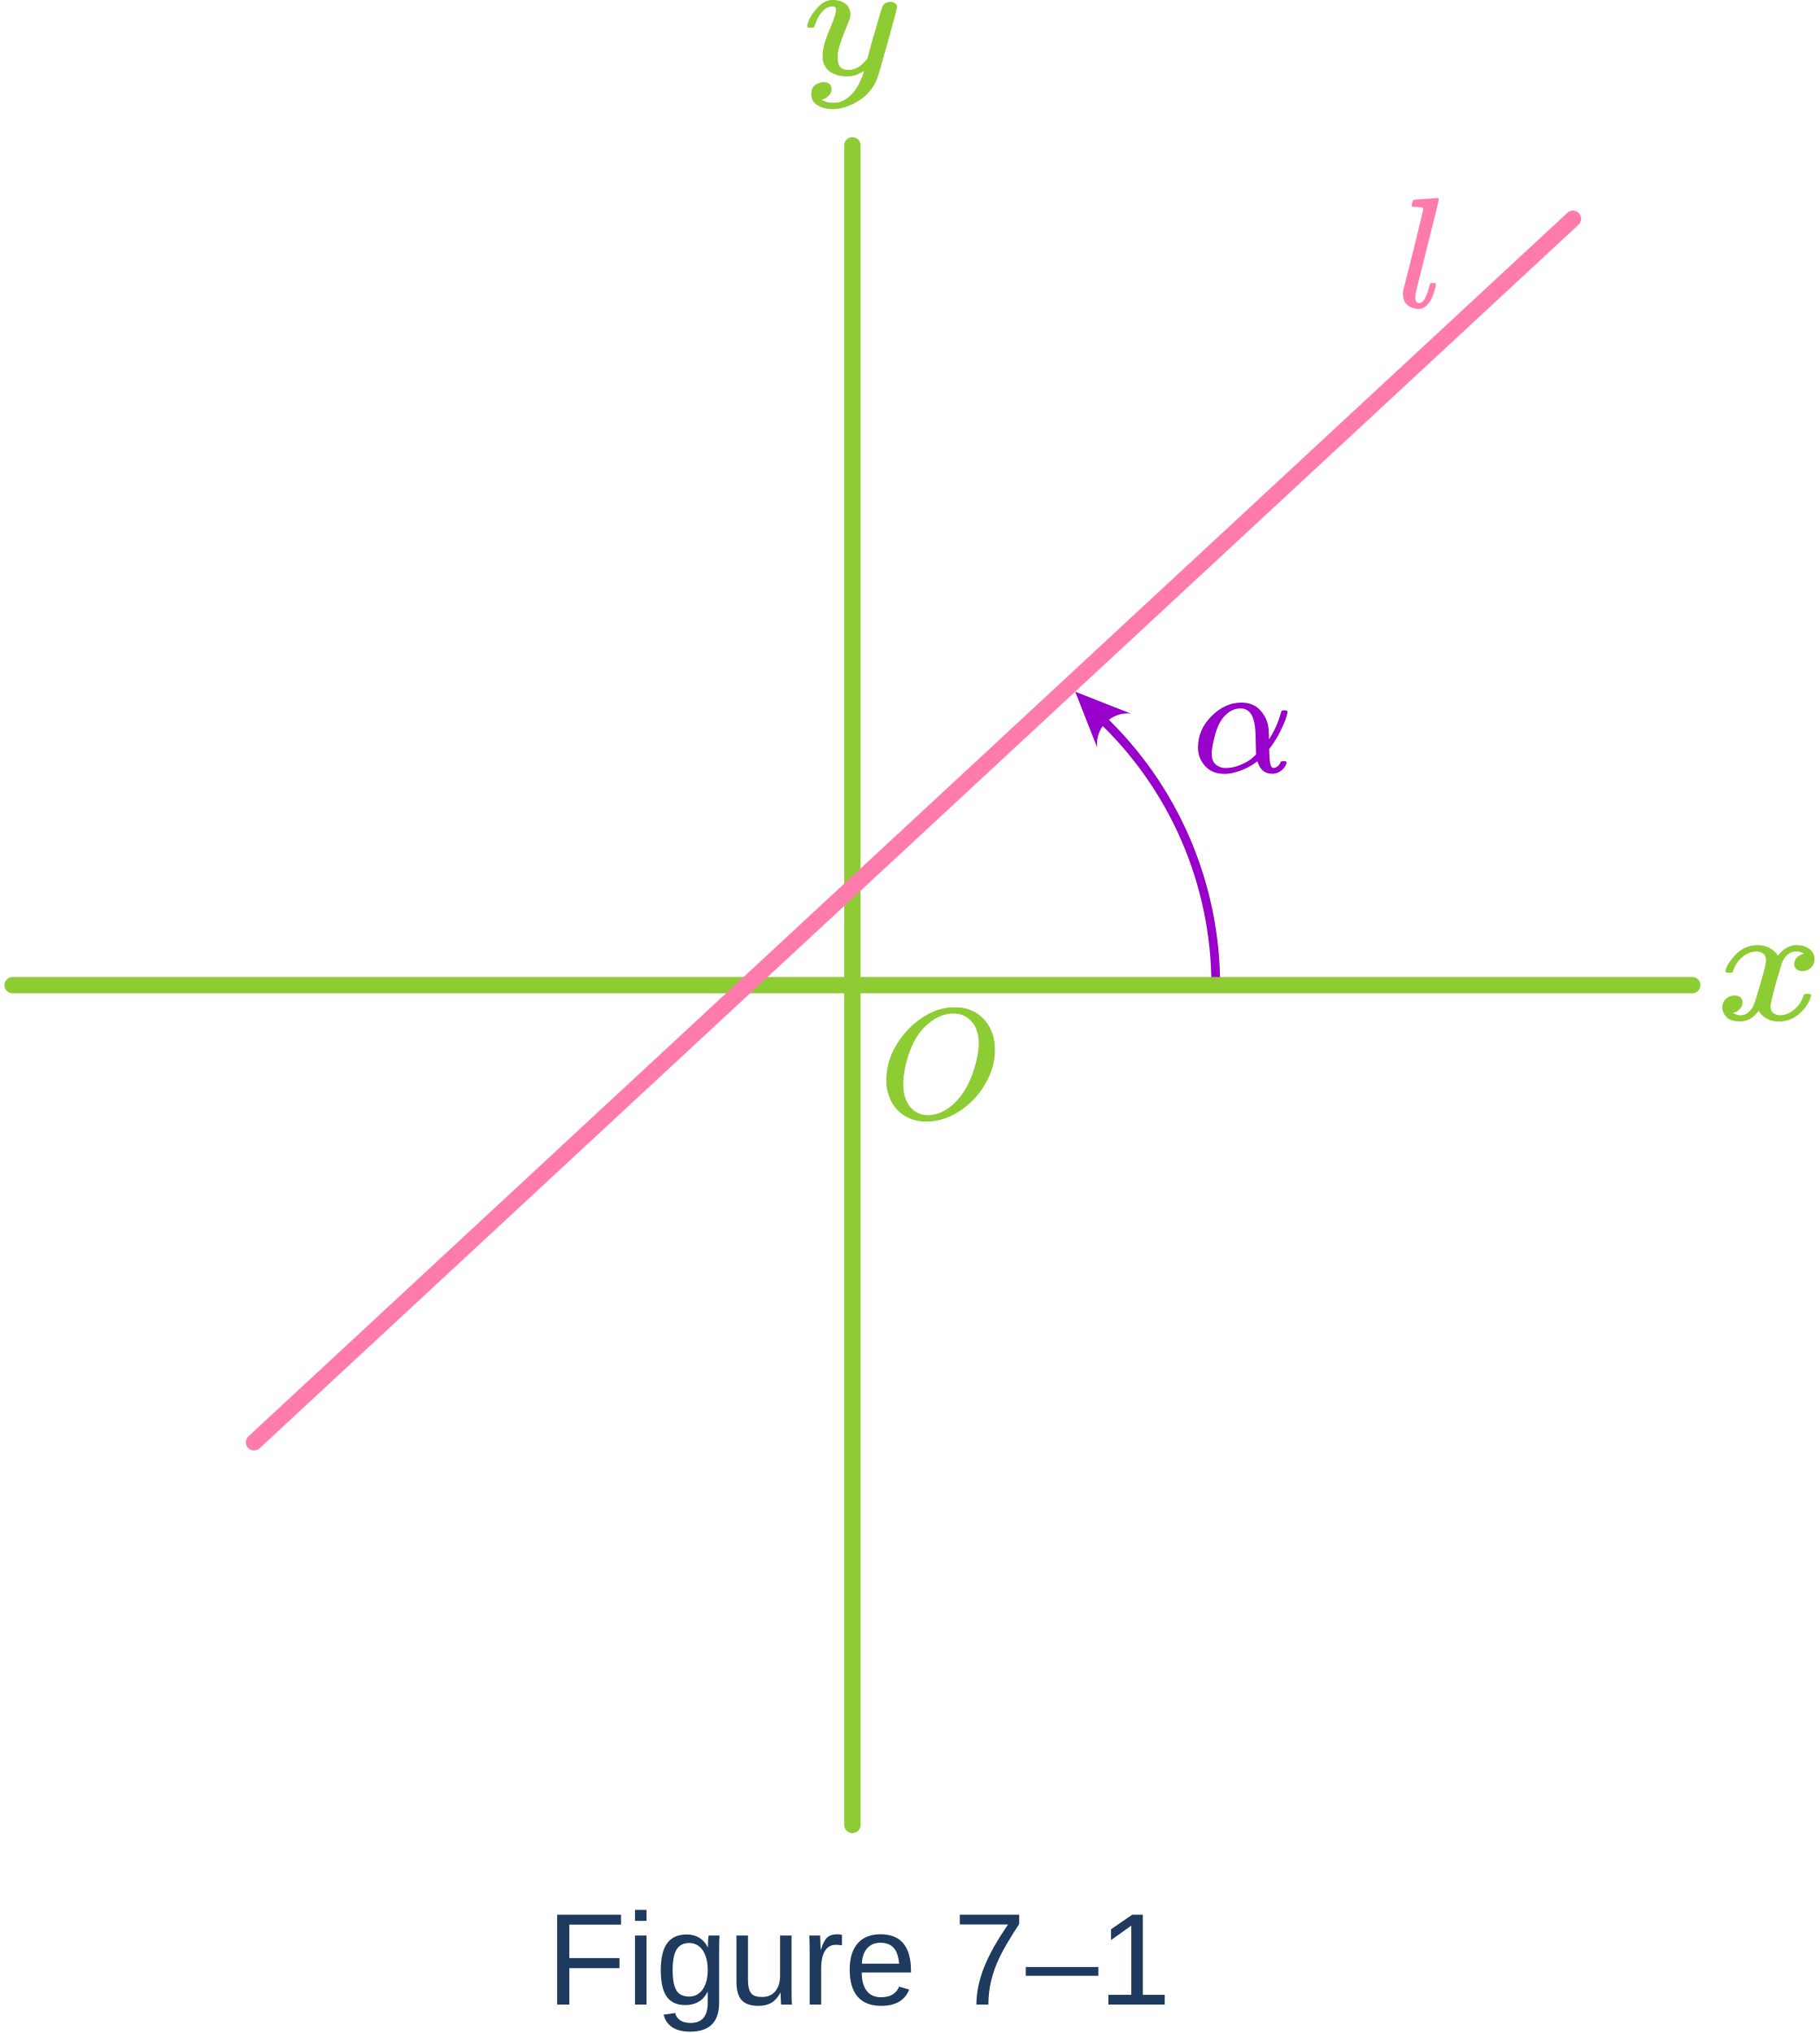
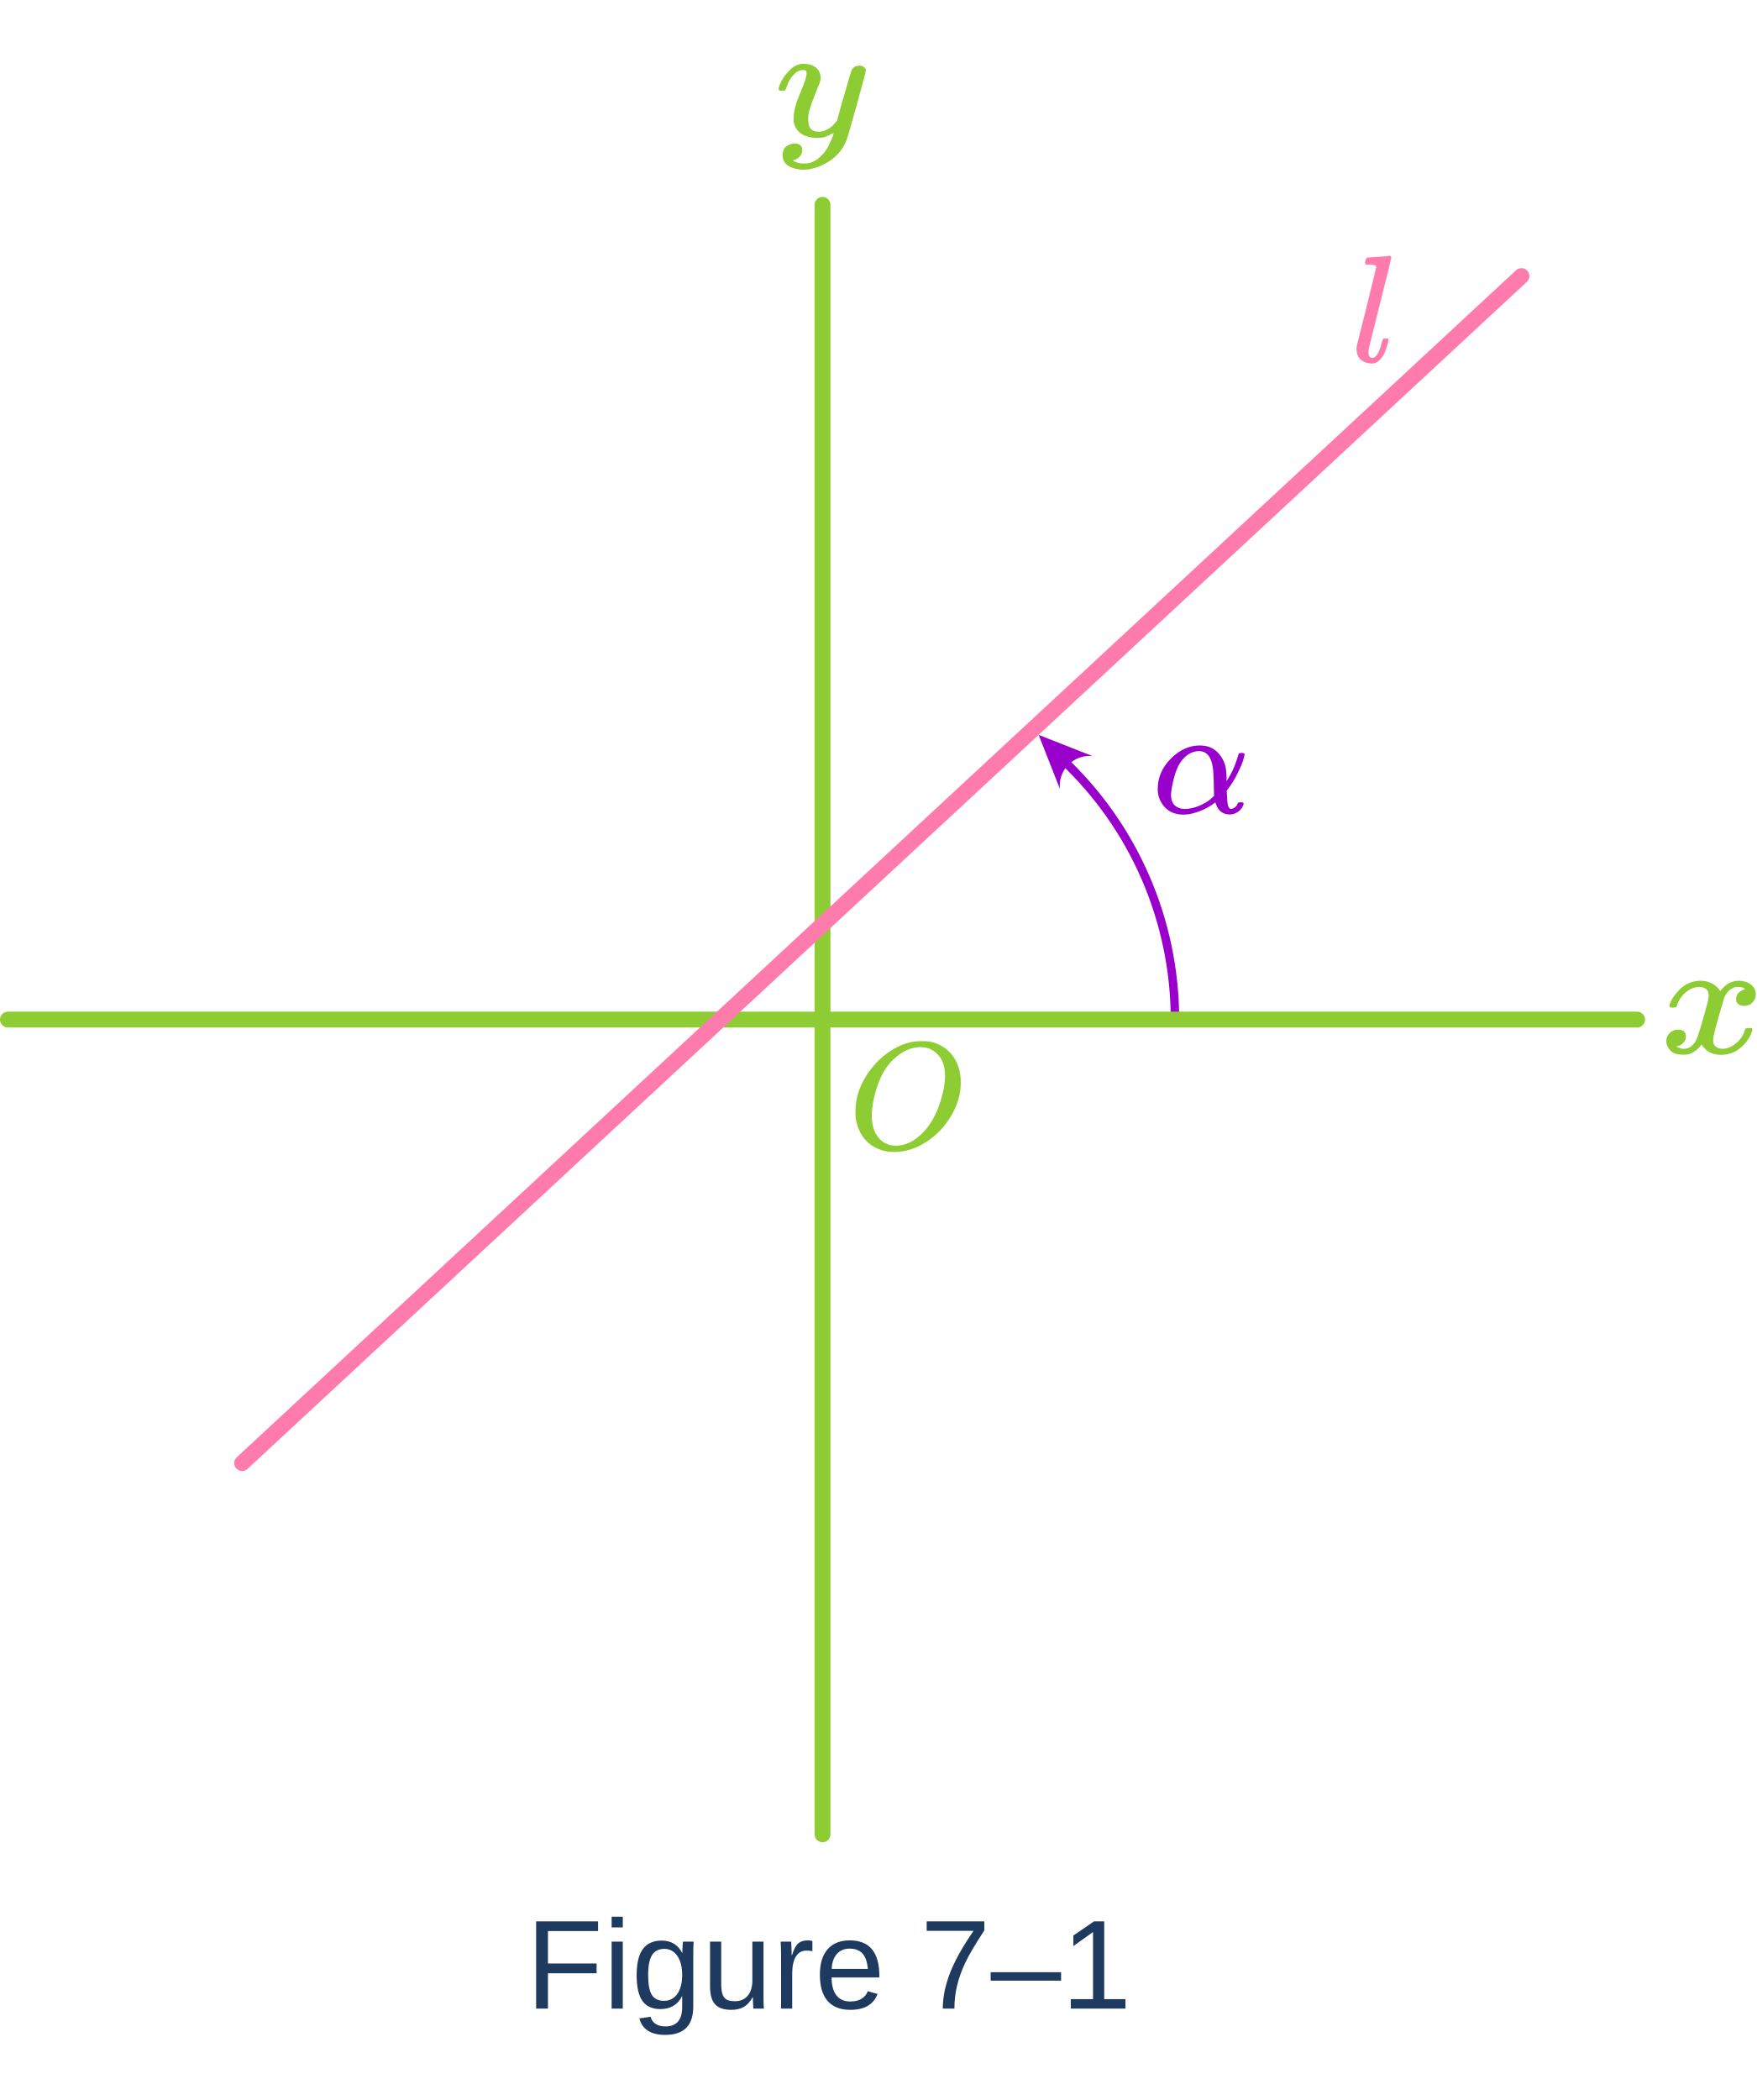
- <svg xmlns="http://www.w3.org/2000/svg" width="256" height="286" viewBox="0 0 1386 1556" version="1.1" xml:space="preserve" style="fill-rule:evenodd;clip-rule:evenodd;stroke-linecap:round;stroke-linejoin:round;stroke-miterlimit:1.5;">
+ <svg xmlns="http://www.w3.org/2000/svg" width="256" height="306" viewBox="0 0 1386 1556" version="1.1" xml:space="preserve" style="fill-rule:evenodd;clip-rule:evenodd;stroke-linecap:round;stroke-linejoin:round;stroke-miterlimit:1.5;">
  <g>
    <path id="MJX-44-TEX-I-1D466" d="M614.327,20.011c-0,-1.205 0.725,-3.27 2.175,-6.196c1.45,-2.926 3.769,-5.981 6.959,-9.165c3.19,-3.184 6.766,-4.733 10.729,-4.647c3.963,0 7.153,0.99 9.569,2.969c2.417,1.98 3.673,4.733 3.77,8.262c-0.193,1.635 -0.338,2.538 -0.435,2.71c0,0.258 -0.773,2.238 -2.32,5.938c-1.546,3.7 -3.141,7.874 -4.784,12.521c-1.643,4.647 -2.417,8.347 -2.32,11.101c-0,3.7 0.677,6.282 2.03,7.745c1.353,1.463 3.383,2.237 6.089,2.324c2.223,-0 4.302,-0.474 6.235,-1.42c1.933,-0.947 3.431,-1.937 4.494,-2.969c1.064,-1.033 2.368,-2.453 3.915,-4.26c0,-0.086 0.242,-0.947 0.725,-2.582c0.483,-1.635 1.16,-4.173 2.03,-7.615c0.87,-3.443 1.788,-6.627 2.755,-9.553c3.673,-12.908 5.702,-19.663 6.089,-20.265c1.257,-2.324 3.335,-3.486 6.235,-3.486c1.256,0 2.271,0.301 3.044,0.904c0.774,0.602 1.305,1.119 1.595,1.549c0.29,0.43 0.387,0.817 0.29,1.162c0,1.118 -2.368,10.154 -7.104,27.107c-4.737,16.953 -7.443,26.247 -8.12,27.882c-2.706,7.142 -7.394,12.822 -14.063,17.039c-6.67,4.216 -13.339,6.368 -20.009,6.454c-4.349,-0 -8.167,-0.947 -11.454,-2.84c-3.286,-1.893 -4.929,-4.733 -4.929,-8.52c-0,-1.893 0.338,-3.485 1.014,-4.776c0.677,-1.29 1.595,-2.237 2.755,-2.839c1.16,-0.603 2.127,-1.033 2.9,-1.291c0.773,-0.258 1.595,-0.388 2.465,-0.388c4.253,0 6.379,1.808 6.379,5.422c0,1.721 -0.58,3.227 -1.74,4.518c-1.159,1.291 -2.271,2.151 -3.334,2.581c-1.064,0.431 -1.692,0.646 -1.885,0.646l-0.435,0.129c0.193,0.43 1.111,0.947 2.755,1.549c1.643,0.602 3.286,0.904 4.929,0.904l1.16,-0c1.643,-0 2.9,-0.087 3.77,-0.259c3.19,-0.774 6.138,-2.409 8.844,-4.905c2.707,-2.495 4.785,-5.163 6.235,-8.003c1.449,-2.84 2.561,-5.249 3.334,-7.228c0.774,-1.98 1.16,-3.271 1.16,-3.873l-0.87,0.516c-0.58,0.345 -1.498,0.818 -2.754,1.42c-1.257,0.603 -2.514,1.119 -3.77,1.549c-1.933,0.431 -3.818,0.646 -5.655,0.646c-4.446,-0 -8.361,-0.947 -11.744,-2.84c-3.383,-1.893 -5.606,-4.948 -6.669,-9.165c-0.097,-0.602 -0.145,-1.936 -0.145,-4.002c-0,-4.905 1.691,-11.316 5.074,-19.233c3.383,-7.917 5.075,-12.951 5.075,-15.102l0,-1.808c0,-0.258 -0.193,-0.559 -0.58,-0.903c-0.387,-0.344 -0.918,-0.516 -1.595,-0.516l-0.58,-0c-2.223,-0 -4.253,0.817 -6.089,2.452c-1.837,1.635 -3.287,3.399 -4.35,5.292c-1.063,1.894 -1.885,3.701 -2.465,5.422c-0.58,1.721 -0.966,2.668 -1.16,2.84c-0.193,0.172 -0.966,0.258 -2.319,0.258l-2.03,-0c-0.58,-0.516 -0.87,-0.904 -0.87,-1.162Z" style="fill:#8dcc33;fill-rule:nonzero;" />
  </g>
  <g>
    <path id="MJX-44-TEX-I-1D465" d="M1317.19,743.104c0.677,-3.615 3.287,-7.788 7.83,-12.521c4.543,-4.733 10.149,-7.143 16.818,-7.229c3.383,0 6.476,0.775 9.279,2.324c2.803,1.549 4.882,3.485 6.235,5.808c4.06,-5.421 8.941,-8.132 14.644,-8.132c3.576,0 6.669,0.947 9.279,2.84c2.61,1.893 3.963,4.432 4.06,7.616c-0,2.495 -0.677,4.518 -2.03,6.067c-1.354,1.549 -2.658,2.495 -3.915,2.839c-1.257,0.345 -2.368,0.517 -3.335,0.517c-1.836,-0 -3.334,-0.474 -4.494,-1.42c-1.16,-0.947 -1.74,-2.195 -1.74,-3.744c-0,-3.958 2.416,-6.669 7.249,-8.132c-1.063,-1.118 -2.996,-1.678 -5.799,-1.678c-1.257,0 -2.175,0.086 -2.755,0.258c-3.673,1.377 -6.38,4.217 -8.119,8.52c-5.8,19.018 -8.7,30.119 -8.7,33.303c0,2.41 0.774,4.131 2.32,5.163c1.547,1.033 3.238,1.549 5.075,1.549c3.576,0 7.104,-1.42 10.584,-4.259c3.48,-2.84 5.848,-6.325 7.104,-10.456c0.29,-0.861 0.58,-1.334 0.87,-1.42c0.29,-0.086 1.063,-0.172 2.32,-0.258l0.58,-0c1.45,-0 2.175,0.344 2.175,1.033c-0,0.086 -0.097,0.559 -0.29,1.419c-1.547,4.906 -4.543,9.251 -8.989,13.038c-4.447,3.786 -9.618,5.679 -15.514,5.679c-6.766,0 -11.889,-2.71 -15.369,-8.132c-3.963,5.336 -8.506,8.003 -13.629,8.003l-0.87,0c-4.736,0 -8.119,-1.118 -10.149,-3.356c-2.03,-2.237 -3.093,-4.604 -3.19,-7.099c0,-2.754 0.919,-4.992 2.755,-6.713c1.837,-1.721 4.012,-2.581 6.525,-2.581c4.156,-0 6.234,1.807 6.234,5.421c0,1.721 -0.58,3.227 -1.74,4.518c-1.16,1.291 -2.271,2.151 -3.334,2.582c-1.064,0.43 -1.692,0.645 -1.885,0.645l-0.435,0.129c-0,0.086 0.29,0.258 0.87,0.516c0.58,0.259 1.353,0.56 2.319,0.904c0.967,0.344 1.885,0.473 2.755,0.387c3.48,0 6.476,-1.936 8.989,-5.808c0.87,-1.377 1.982,-4.303 3.335,-8.778c1.353,-4.475 2.707,-9.122 4.06,-13.941c1.353,-4.819 2.126,-7.659 2.32,-8.519c0.483,-2.324 0.725,-4.002 0.725,-5.035c-0,-2.409 -0.725,-4.13 -2.175,-5.163c-1.45,-1.032 -3.093,-1.549 -4.93,-1.549c-3.866,0 -7.491,1.377 -10.874,4.131c-3.383,2.754 -5.751,6.282 -7.104,10.585c-0.194,0.774 -0.435,1.204 -0.725,1.29c-0.29,0.086 -1.063,0.173 -2.32,0.259l-2.03,-0c-0.58,-0.517 -0.87,-0.99 -0.87,-1.42Z" style="fill:#8dcc33;fill-rule:nonzero;" />
  </g>
  <g transform="matrix(100,0,0,100,892.904,1534.24)">
    </g>
  <text x="414.827px" y="1534.24px" style="font-family:'ArialMT', 'Arial', sans-serif;font-size:100px;fill:#1e3a5f;">Figure 7–1</text>
  <path d="M930.428,754.105l-6.672,0c-0,-77.124 -31.968,-150.768 -88.235,-203.267l4.542,-4.908c57.626,53.767 90.365,129.189 90.365,208.175Z" style="fill:#90c;" />
  <path d="M648.992,1396.74l0,-1285.48" style="fill:none;stroke:#8dcc33;stroke-width:12.5px;" />
  <path d="M6.25,753.998l1285.49,-0" style="fill:none;stroke:#8dcc33;stroke-width:12.5px;" />
  <g>
    <path id="MJX-22-TEX-I-1D459" d="M1079.84,228.004c0,2.65 1.004,3.974 3.011,3.974c2.971,0 5.5,-4.215 7.587,-12.645c0.482,-1.605 0.883,-2.448 1.204,-2.529c0.161,-0.08 0.562,-0.12 1.205,-0.12l1.926,-0c0.241,-0 0.442,0.08 0.603,0.241c0.16,0.16 0.24,0.441 0.24,0.843c-0.08,0.482 -0.2,1.124 -0.361,1.927c-0.16,0.803 -0.602,2.328 -1.325,4.576c-0.722,2.248 -1.525,4.135 -2.408,5.66c-0.883,1.525 -2.128,3.011 -3.733,4.456c-1.606,1.445 -3.453,2.127 -5.54,2.047c-2.89,0 -5.58,-0.883 -8.069,-2.649c-2.489,-1.767 -3.773,-4.737 -3.853,-8.912c-0,-0.963 0.04,-1.646 0.12,-2.047l7.828,-31.07c5.058,-20.473 7.587,-31.031 7.587,-31.673c-0,-0.241 -0.04,-0.441 -0.121,-0.602c-0.08,-0.161 -0.241,-0.321 -0.481,-0.482c-0.241,-0.16 -0.442,-0.241 -0.603,-0.241c-0.16,0 -0.481,-0.04 -0.963,-0.12c-0.482,-0.08 -0.803,-0.12 -0.963,-0.12c-0.161,-0 -0.522,-0.041 -1.084,-0.121c-0.562,-0.08 -0.964,-0.08 -1.204,0l-1.566,0c-0.241,0 -0.562,-0.04 -0.963,-0.12c-0.402,-0.081 -0.643,-0.201 -0.723,-0.362c-0.08,-0.16 -0.12,-0.401 -0.12,-0.722c-0,-0.161 0.08,-0.723 0.24,-1.686c0.402,-1.525 0.843,-2.368 1.325,-2.529c0.482,-0.161 3.372,-0.401 8.671,-0.723c1.204,-0.08 2.569,-0.16 4.094,-0.24c1.526,-0.081 2.73,-0.201 3.613,-0.362c0.883,-0.16 1.325,-0.2 1.325,-0.12c0.963,-0 1.445,0.321 1.445,0.963c0,0.883 -2.93,12.926 -8.791,36.128c-5.861,23.203 -8.872,35.366 -9.032,36.49l-0,0.963c-0,0.482 -0.04,0.883 -0.121,1.205l0,0.722Z" style="fill:#ff7bac;fill-rule:nonzero;" />
  </g>
  <g>
    <path id="MJX-22-TEX-I-1D6FC" d="M913.487,572.197c-0,-9.152 3.452,-17.181 10.356,-24.085c6.905,-6.905 14.492,-10.357 22.761,-10.357c5.62,0 10.116,1.606 13.488,4.817c3.372,3.212 5.66,7.146 6.864,11.802c0.482,2.328 0.763,5.018 0.843,8.069l0,3.492c3.934,-5.941 6.945,-12.605 9.032,-19.991c0.321,-1.124 0.562,-1.766 0.723,-1.927c0.16,-0.16 0.803,-0.281 1.927,-0.361c1.686,0 2.529,0.321 2.529,0.963c-0,0.723 -0.362,2.289 -1.084,4.697c-0.723,2.409 -2.168,5.821 -4.336,10.236c-2.167,4.416 -4.616,8.43 -7.346,12.043l-1.324,1.686l0.12,2.89c0.161,4.496 0.482,7.547 0.964,9.153c0.481,1.606 1.244,2.449 2.288,2.529c1.124,-0.161 2.167,-0.602 3.131,-1.325c0.963,-0.722 1.646,-1.646 2.047,-2.77c0.161,-0.562 0.361,-0.883 0.602,-0.963c0.241,-0.08 0.843,-0.161 1.807,-0.241c1.605,0 2.408,0.321 2.408,0.963c0,0.482 -0.241,1.245 -0.722,2.289c-0.964,1.926 -2.369,3.452 -4.215,4.576c-1.847,1.124 -3.613,1.726 -5.299,1.806l-0.843,0c-5.379,0 -9.032,-2.89 -10.959,-8.671l-0.361,-0.842l-1.325,0.963c-0.803,0.642 -2.007,1.445 -3.613,2.408c-1.606,0.964 -3.412,1.887 -5.419,2.77c-2.007,0.883 -4.335,1.686 -6.985,2.409c-2.649,0.722 -5.218,1.084 -7.707,1.084c-6.343,-0 -11.32,-2.007 -14.933,-6.022c-3.613,-4.014 -5.419,-8.711 -5.419,-14.09Zm20.954,15.656c3.934,-0 7.868,-0.843 11.802,-2.529c3.934,-1.686 6.864,-3.412 8.791,-5.178l2.89,-2.65c-0.16,-11.481 -0.441,-18.626 -0.843,-21.436c-1.124,-9.233 -4.817,-13.849 -11.079,-13.849c-5.54,-0 -10.397,2.93 -14.572,8.791c-2.167,3.212 -3.934,7.547 -5.299,13.006c-1.364,5.46 -2.087,9.634 -2.167,12.525c-0,3.934 1.003,6.784 3.01,8.55c2.008,1.766 4.496,2.69 7.467,2.77Z" style="fill:#90c;fill-rule:nonzero;" />
  </g>
  <g>
    <path id="MJX-22-TEX-I-1D442" d="M758.091,803.42c0,9.233 -2.569,18.144 -7.707,26.735c-5.138,8.59 -11.762,15.455 -19.87,20.593c-8.109,5.138 -16.419,7.707 -24.929,7.707c-7.787,0 -14.451,-2.288 -19.991,-6.864c-5.539,-4.576 -9.032,-11.24 -10.477,-19.991c-0.08,-0.642 -0.12,-2.368 -0.12,-5.178c-0,-8.189 1.926,-15.977 5.78,-23.363c3.854,-7.386 9.032,-13.93 15.535,-19.63c9.956,-8.269 19.951,-12.404 29.987,-12.404c3.05,0 4.977,0.04 5.78,0.121c7.788,1.124 14.05,4.576 18.787,10.356c4.737,5.781 7.145,13.087 7.225,21.918Zm-12.404,-4.937c0,-7.146 -1.846,-12.726 -5.539,-16.74c-3.693,-4.014 -8.31,-6.021 -13.849,-6.021c-6.423,-0 -12.605,2.408 -18.546,7.225c-6.423,5.058 -11.32,12.164 -14.692,21.316c-3.372,9.152 -5.098,17.663 -5.179,25.531c0,7.225 1.726,12.966 5.179,17.221c3.452,4.255 8.028,6.422 13.728,6.503c7.226,-0 14.09,-3.171 20.593,-9.514c6.504,-6.342 11.441,-14.973 14.813,-25.892c2.328,-7.627 3.492,-14.17 3.492,-19.629Z" style="fill:#8dcc33;fill-rule:nonzero;" />
  </g>
  <path d="M191.045,1103.9l1009.41,-936.45" style="fill:none;stroke:#ff7bac;stroke-width:12.5px;" />
  <path d="M836.326,572.136l-16.79,-42.713l42.587,16.741c-6.81,-0.74 -13.884,1.498 -19.1,6.714c-5.256,5.257 -7.489,12.399 -6.697,19.258Z" style="fill:#90c;" />
</svg>
